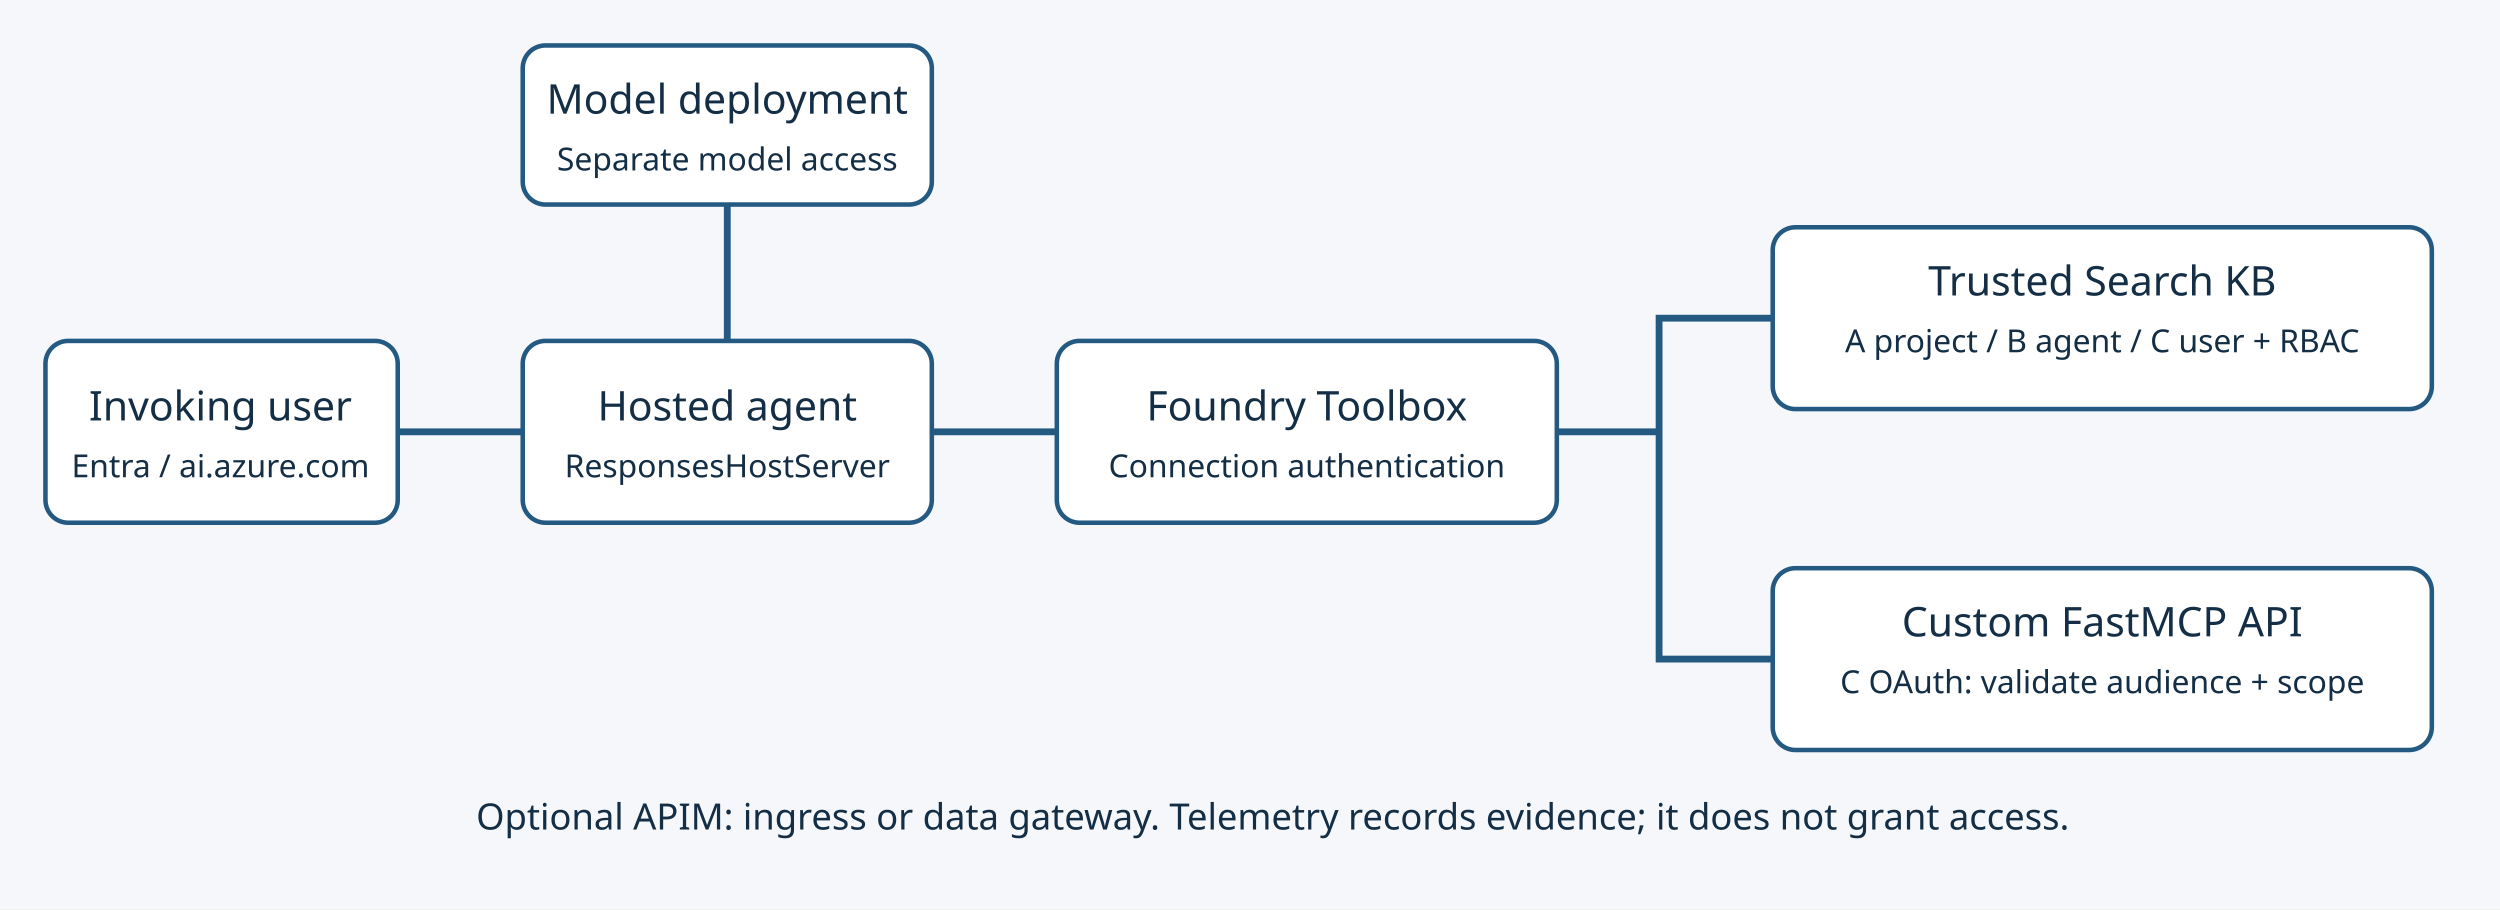
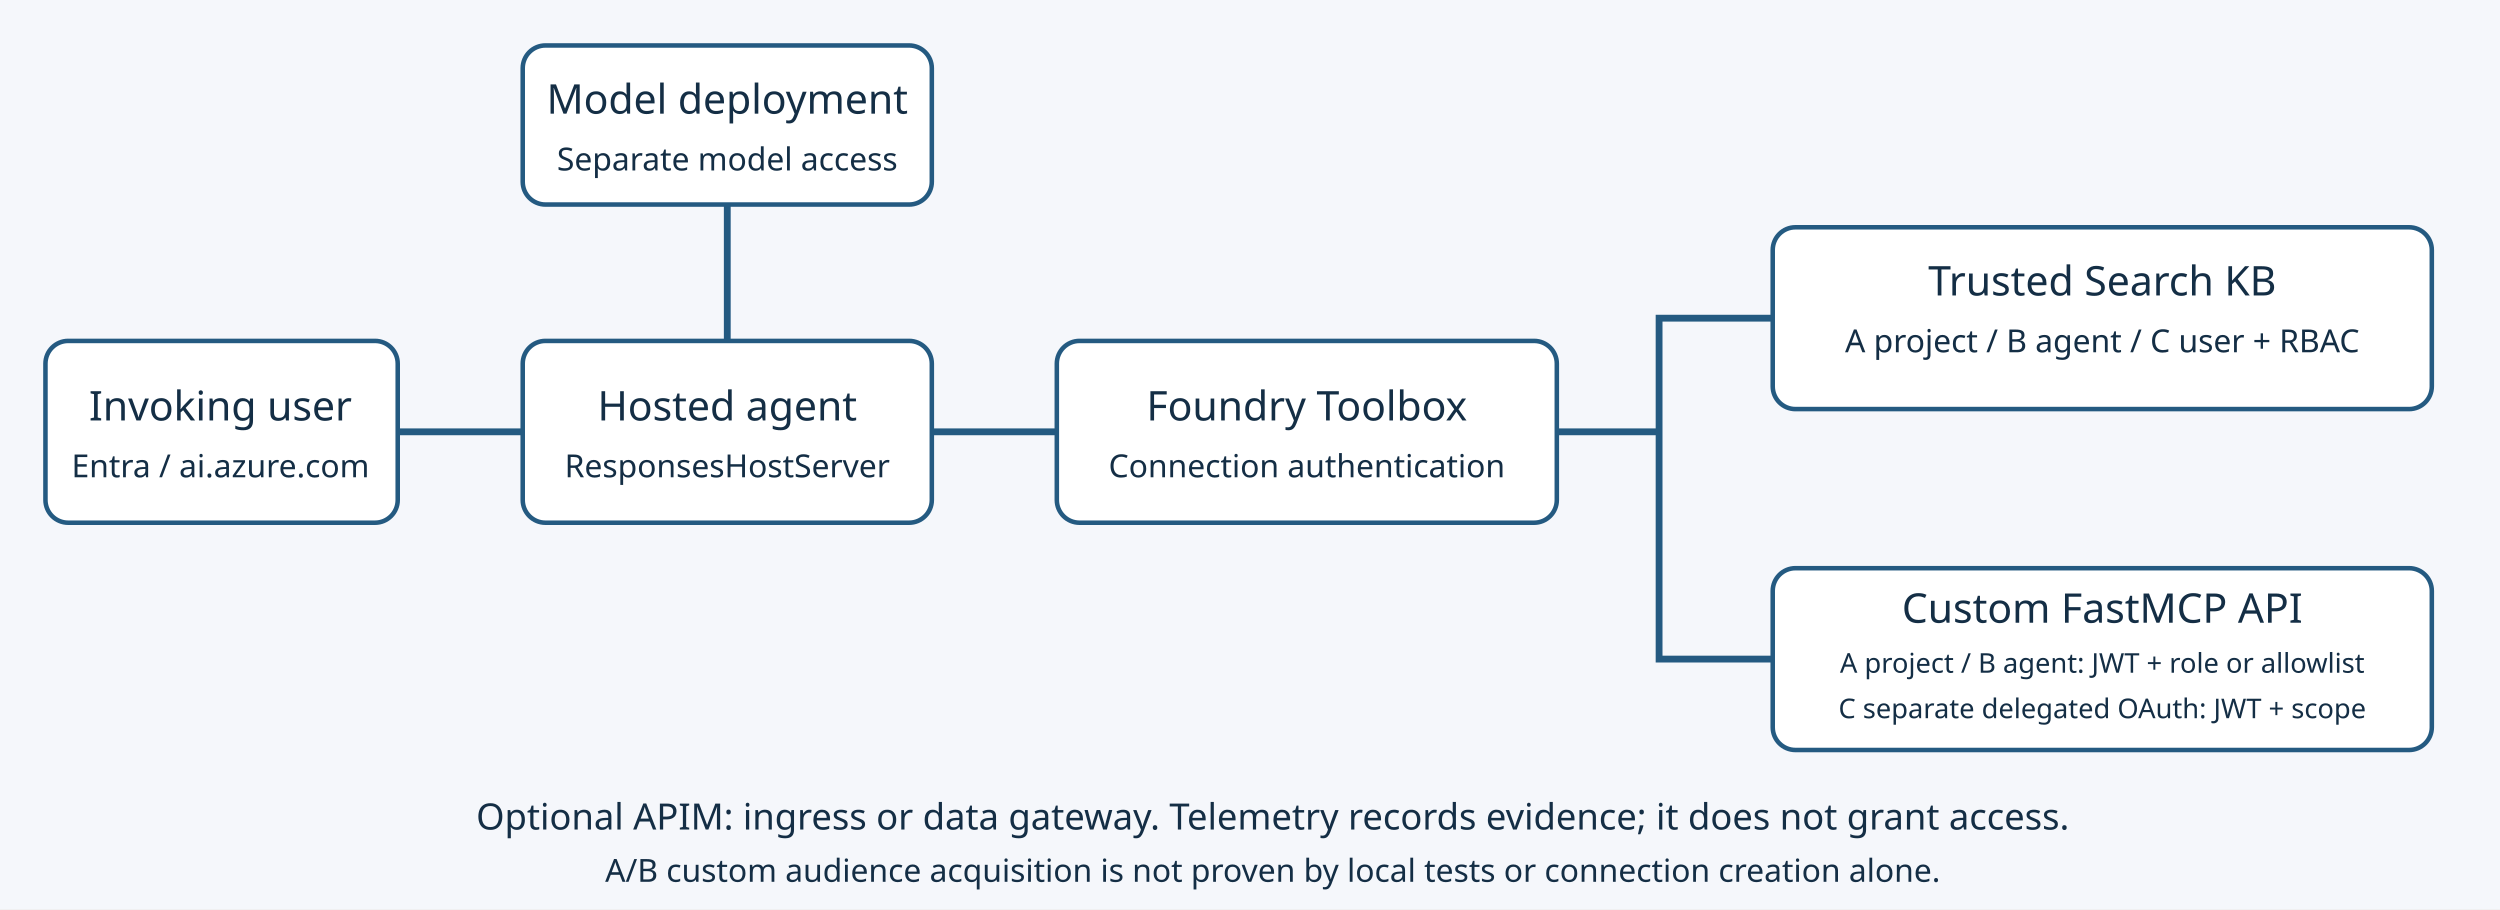
<svg xmlns="http://www.w3.org/2000/svg" width="1100" height="400" viewBox="0 0 1100 400" role="img" aria-labelledby="title desc">
  <rect width="1100" height="400" fill="#f5f7fb" />
  <g fill="#ffffff" stroke="#245a81" stroke-width="2">
    <rect x="20" y="150" width="155" height="80" rx="10" />
    <rect x="230" y="150" width="180" height="80" rx="10" />
    <rect x="465" y="150" width="220" height="80" rx="10" />
    <rect x="780" y="100" width="290" height="80" rx="10" />
    <rect x="780" y="250" width="290" height="80" rx="10" />
    <rect x="230" y="20" width="180" height="70" rx="10" />
  </g>
  <g fill="none" stroke="#245a81" stroke-width="3">
    <path d="M175 190H230 M410 190H465 M685 190H730V140H780 M730 190V290H780 M320 150V90" />
  </g>
  <g font-family="Segoe UI, sans-serif" fill="#142e45" text-anchor="middle" font-size="18">
    <text x="97" y="185">Invoking user</text>
    <text x="97" y="210" font-size="14">Entra / ai.azure.com</text>
    <text x="320" y="185">Hosted agent</text>
    <text x="320" y="210" font-size="14">ResponsesHostServer</text>
    <text x="575" y="185">Foundry Toolbox</text>
    <text x="575" y="210" font-size="14">Connection authentication</text>
    <text x="925" y="130">Trusted Search KB</text>
    <text x="925" y="155" font-size="14">A project / B agent / C user + RBAC</text>
-     <text x="925" y="280">Custom FastMCP API</text>
-     <text x="925" y="305" font-size="14">C OAuth: validate audience + scope</text>
+     <text x="925" y="274">Custom FastMCP API</text>
+     <text x="925" y="296" font-size="12">A project / B agent: JWT + role or allowlist</text>
+     <text x="925" y="316" font-size="12">C separate delegated OAuth: JWT + scope</text>
    <text x="320" y="50">Model deployment</text>
    <text x="320" y="75" font-size="14">Separate model access</text>
    <text x="560" y="365" font-size="16">Optional APIM: ingress or data gateway. Telemetry records evidence; it does not grant access.</text>
+     <text x="560" y="388" font-size="14">A/B custom audience acquisition is not proven by local tests or connection creation alone.</text>
  </g>
</svg>
